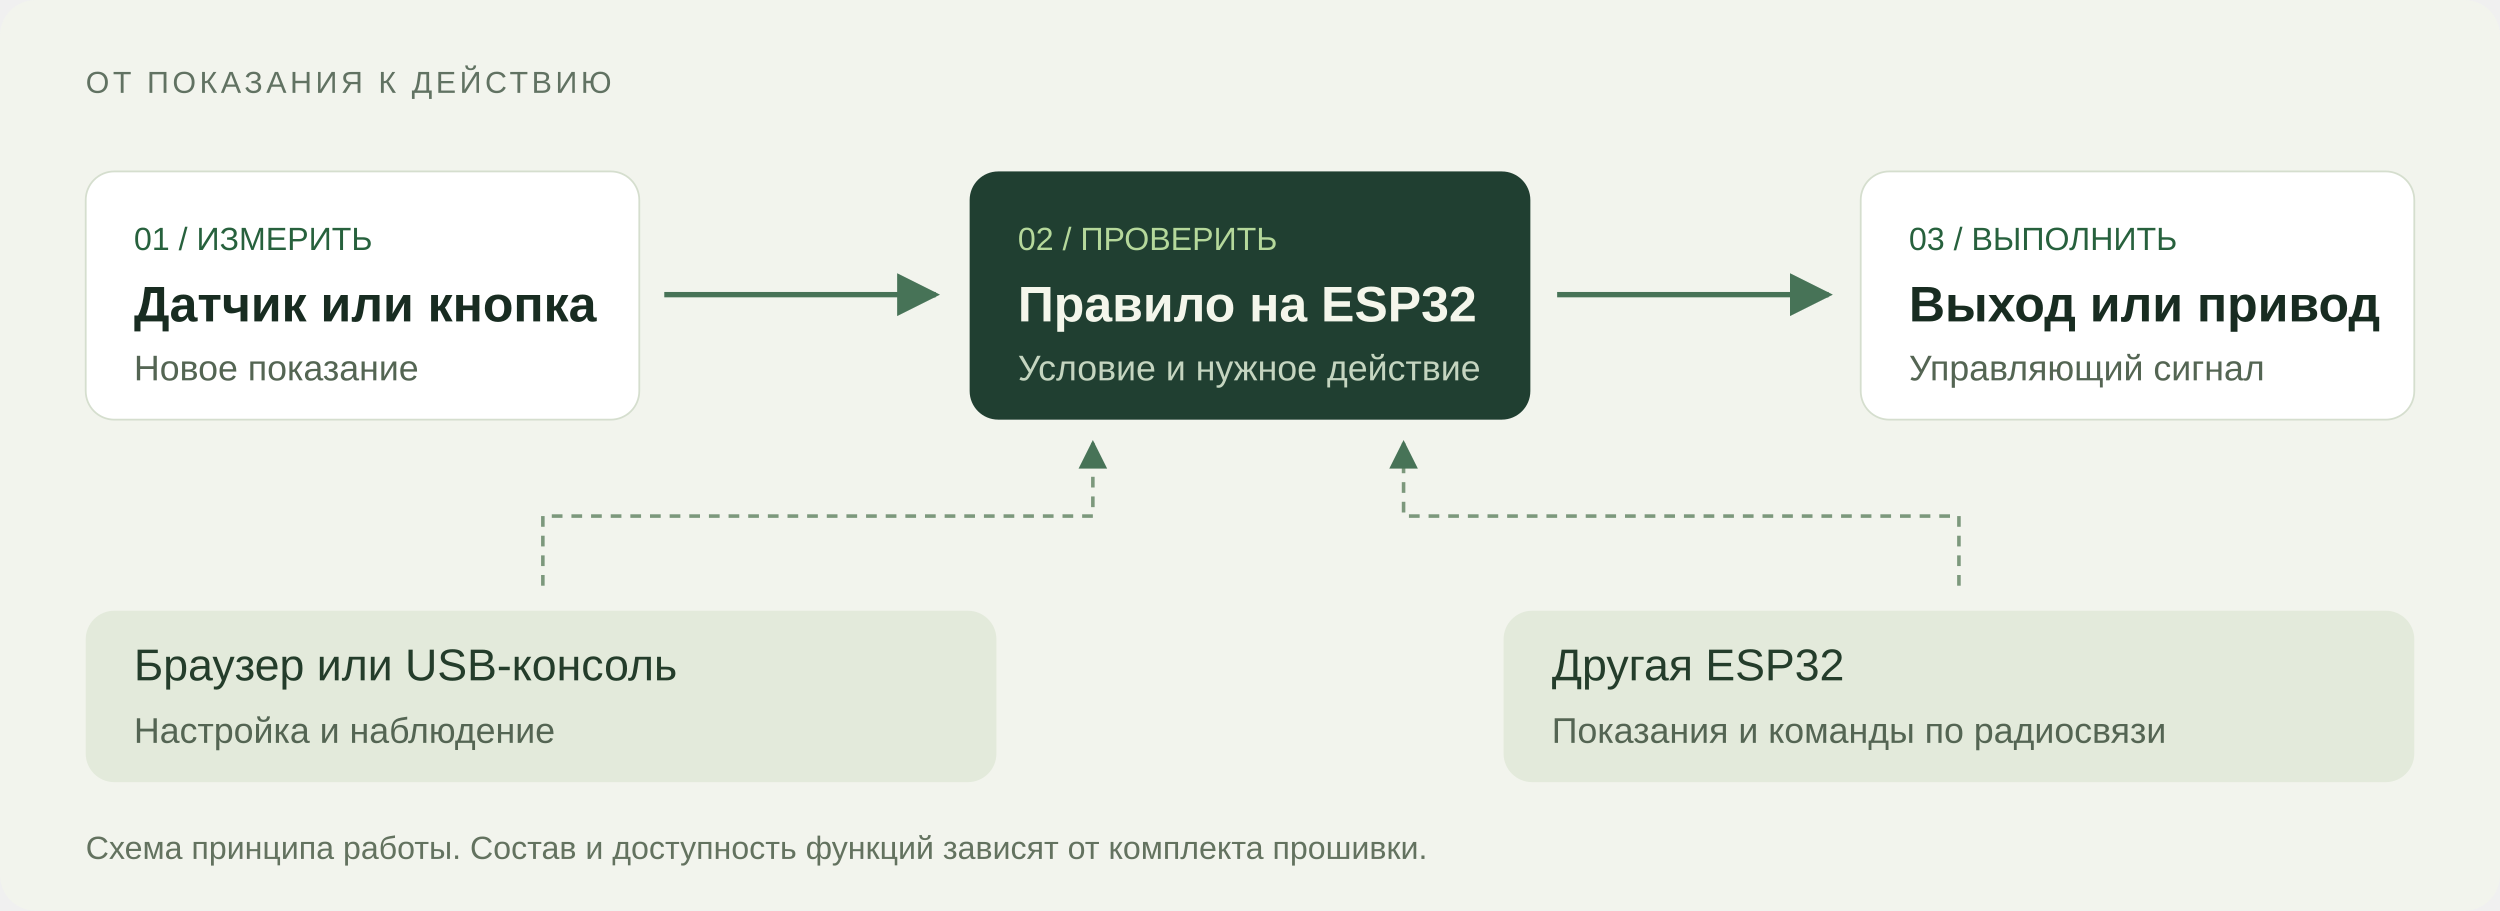
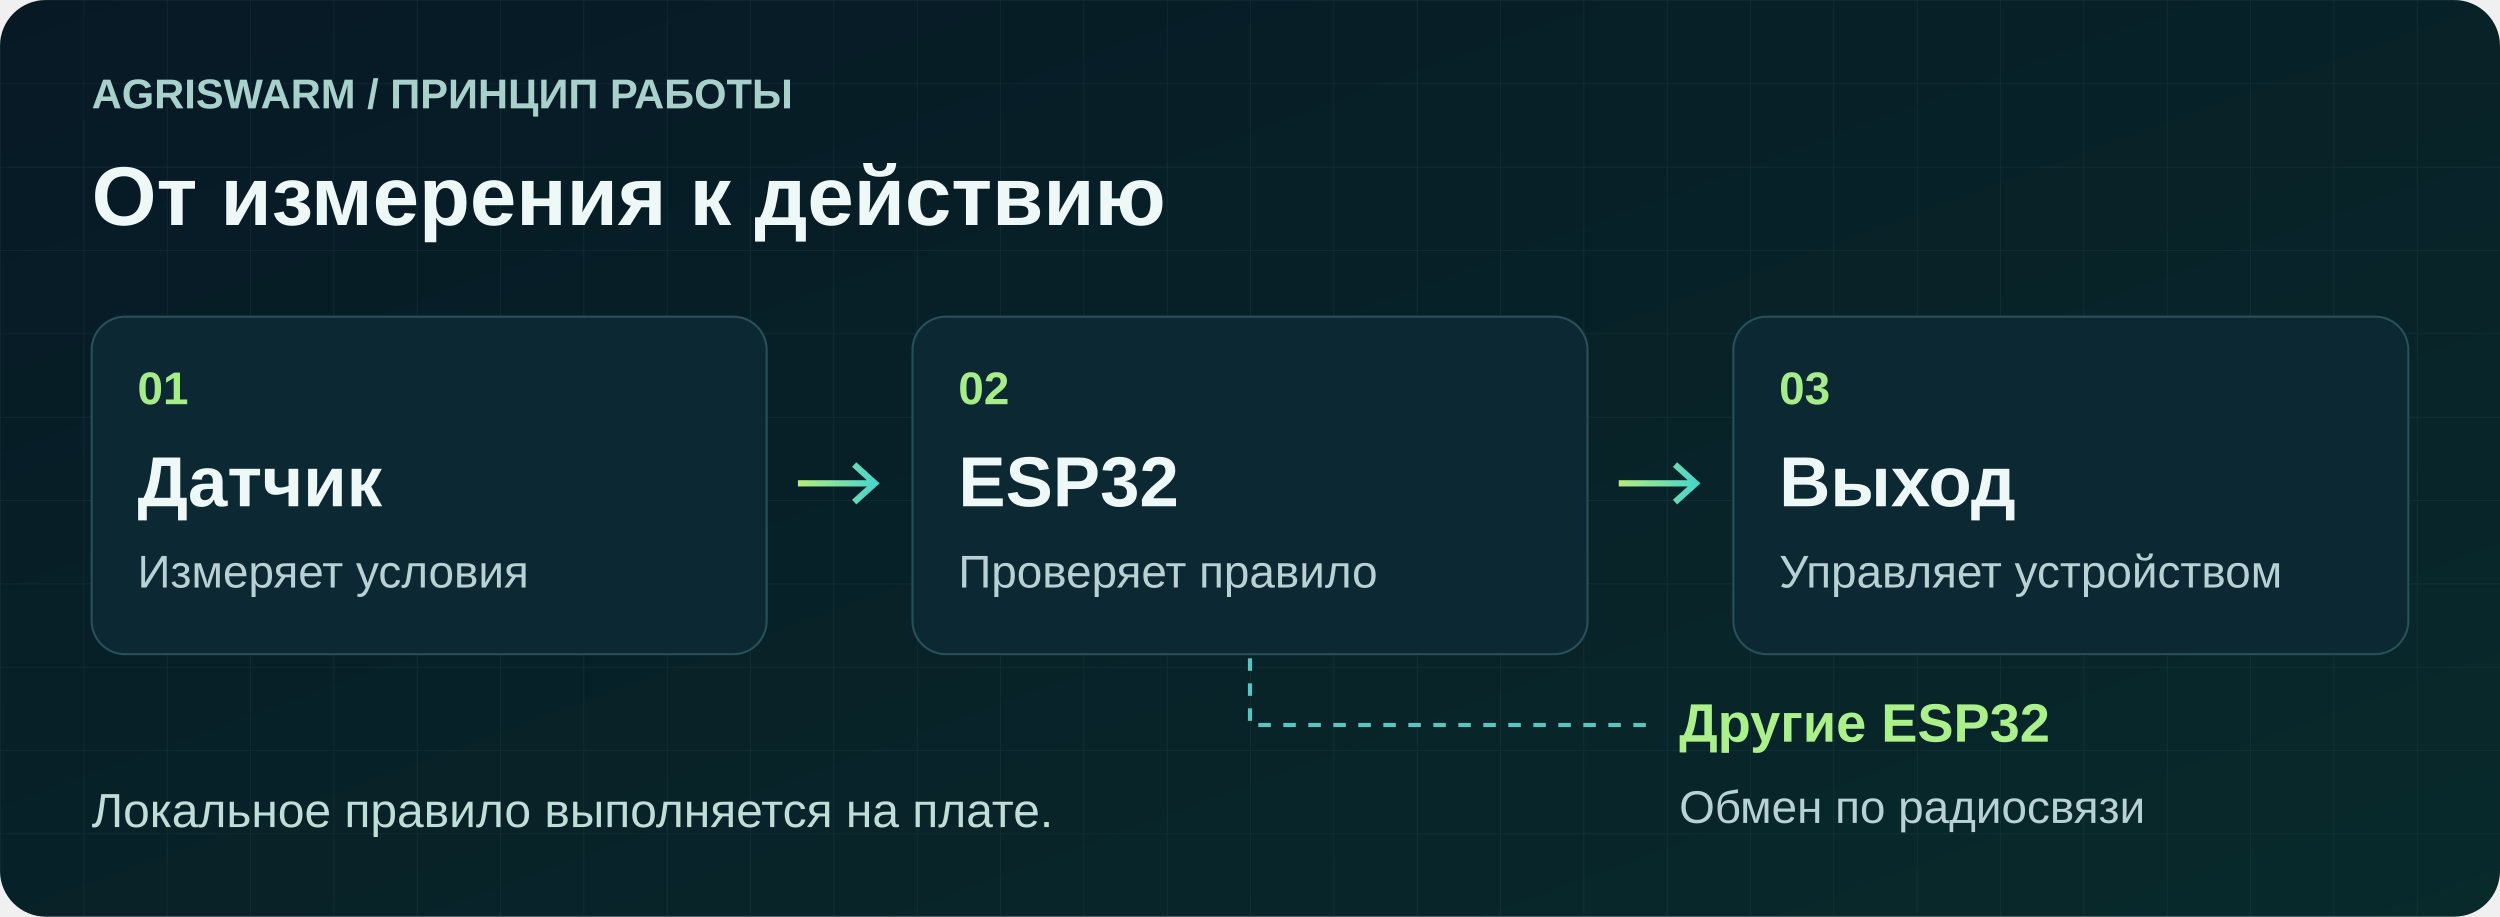
- <svg xmlns="http://www.w3.org/2000/svg" width="1400" height="510" viewBox="0 0 1400 510" role="img" aria-labelledby="title desc">
+ <svg xmlns="http://www.w3.org/2000/svg" width="1200" height="440" viewBox="0 0 1200 440" role="img" aria-labelledby="title">
  <defs>
-     <marker id="arrow" viewBox="0 0 10 10" refX="9" refY="5" markerWidth="8" markerHeight="8" orient="auto-start-reverse">
-       <path d="M0 0L10 5 0 10Z" fill="#477357" />
-     </marker>
+     <linearGradient id="bg" x2="1" y2="1">
+       <stop stop-color="#071925" />
+       <stop offset="1" stop-color="#082a2b" />
+     </linearGradient>
+     <linearGradient id="accent">
+       <stop stop-color="#b5ed7b" />
+       <stop offset="1" stop-color="#4bd5ca" />
+     </linearGradient>
+     <pattern id="grid" width="40" height="40" patternUnits="userSpaceOnUse">
+       <path d="M40 0H0V40" fill="none" stroke="#32565b" stroke-width="0.5" opacity=".35" />
+     </pattern>
  </defs>
-   <rect width="1400" height="510" rx="20" fill="#f2f4ed" />
-   <g font-family="Segoe UI,Arial,sans-serif">
-     <text x="48" y="52" fill="#617262" font-size="17" letter-spacing="2">ОТ ПОКАЗАНИЯ К ДЕЙСТВИЮ</text>
-     <rect x="48" y="96" width="310" height="139" rx="16" fill="#fff" stroke="#d5dece" />
-     <text x="75" y="140" fill="#27613d" font-size="18">01 / ИЗМЕРИТЬ</text>
-     <text x="75" y="180" fill="#182c21" font-size="28" font-weight="600">Датчик или кнопка</text>
-     <text x="75" y="213" fill="#546553" font-size="20">Новое показание</text>
-     <rect x="543" y="96" width="314" height="139" rx="16" fill="#203f31" />
-     <text x="570" y="140" fill="#b5d89b" font-size="18">02 / ПРОВЕРИТЬ</text>
-     <text x="570" y="180" fill="#f4f6eb" font-size="28" font-weight="600">Правило на ESP32</text>
-     <text x="570" y="213" fill="#c5d5c0" font-size="20">Условие и нужное действие</text>
-     <rect x="1042" y="96" width="310" height="139" rx="16" fill="#fff" stroke="#d5dece" />
-     <text x="1069" y="140" fill="#27613d" font-size="18">03 / ВЫПОЛНИТЬ</text>
-     <text x="1069" y="180" fill="#182c21" font-size="28" font-weight="600">Выход или привод</text>
-     <text x="1069" y="213" fill="#546553" font-size="20">Управляющий сигнал</text>
-     <path d="M372 165H524" fill="none" stroke="#477357" stroke-width="3" marker-end="url(#arrow)" />
-     <path d="M872 165H1024" fill="none" stroke="#477357" stroke-width="3" marker-end="url(#arrow)" />
-     <rect x="48" y="342" width="510" height="96" rx="16" fill="#e3eadb" />
-     <text x="75" y="381" fill="#243d2b" font-size="25">Браузер или USB-консоль</text>
-     <text x="75" y="416" fill="#546553" font-size="20">Настройка и наблюдение</text>
-     <rect x="842" y="342" width="510" height="96" rx="16" fill="#e3eadb" />
-     <text x="869" y="381" fill="#243d2b" font-size="25">Другая ESP32</text>
-     <text x="869" y="416" fill="#546553" font-size="20">Показания и команды по радиосвязи</text>
-     <path d="M304 328V289H612V248" fill="none" stroke="#7c987c" stroke-width="2" stroke-dasharray="6 5" marker-end="url(#arrow)" />
-     <path d="M1097 328V289H786V248" fill="none" stroke="#7c987c" stroke-width="2" stroke-dasharray="6 5" marker-end="url(#arrow)" />
-     <text x="48" y="481" fill="#63725f" font-size="18">Схема принципа работы. Состав и доступность функций зависят от комплекта прошивки.</text>
+   <rect width="1200" height="440" rx="22" fill="url(#bg)" />
+   <rect width="1200" height="440" rx="22" fill="url(#grid)" />
+   <g font-family="Segoe UI,Arial,sans-serif" fill="#eef8f6">
+     <text x="44" y="52" font-size="20" fill="#a9d1cb" font-weight="600">AGRISWARM  /  ПРИНЦИП РАБОТЫ</text>
+     <text x="44" y="108" font-size="40" fill="#eef8f6" font-weight="600">От измерения к действию</text>
+     <rect x="44" y="152" width="324" height="162" rx="16" fill="#0c2833" stroke="#285058" />
+     <text x="66" y="194" font-size="22" fill="#a6ed8a" font-weight="600">01</text>
+     <text x="66" y="243" font-size="34" fill="#eef8f6" font-weight="600">Датчик</text>
+     <text x="66" y="282" font-size="22" fill="#b8d1d4" font-weight="400">Измеряет условия</text>
+     <rect x="438" y="152" width="324" height="162" rx="16" fill="#0c2833" stroke="#285058" />
+     <text x="460" y="194" font-size="22" fill="#a6ed8a" font-weight="600">02</text>
+     <text x="460" y="243" font-size="34" fill="#eef8f6" font-weight="600">ESP32</text>
+     <text x="460" y="282" font-size="22" fill="#b8d1d4" font-weight="400">Проверяет правило</text>
+     <rect x="832" y="152" width="324" height="162" rx="16" fill="#0c2833" stroke="#285058" />
+     <text x="854" y="194" font-size="22" fill="#a6ed8a" font-weight="600">03</text>
+     <text x="854" y="243" font-size="34" fill="#eef8f6" font-weight="600">Выход</text>
+     <text x="854" y="282" font-size="22" fill="#b8d1d4" font-weight="400">Управляет устройством</text>
+     <path d="M383 232h37m-10-9 10 9-10 9" fill="none" stroke="url(#accent)" stroke-width="3" />
+     <path d="M777 232h37m-10-9 10 9-10 9" fill="none" stroke="url(#accent)" stroke-width="3" />
+     <path d="M600 316v32h190" fill="none" stroke="#59c5bf" stroke-width="2" stroke-dasharray="6 6" />
+     <text x="44" y="397" font-size="23" fill="#c0ded8" font-weight="400">Локальное правило выполняется на плате.</text>
+     <text x="806" y="356" font-size="26" fill="#acf08c" font-weight="600">Другие ESP32</text>
+     <text x="806" y="395" font-size="22" fill="#b8d1d4" font-weight="400">Обмен по радиосвязи</text>
  </g>
</svg>
